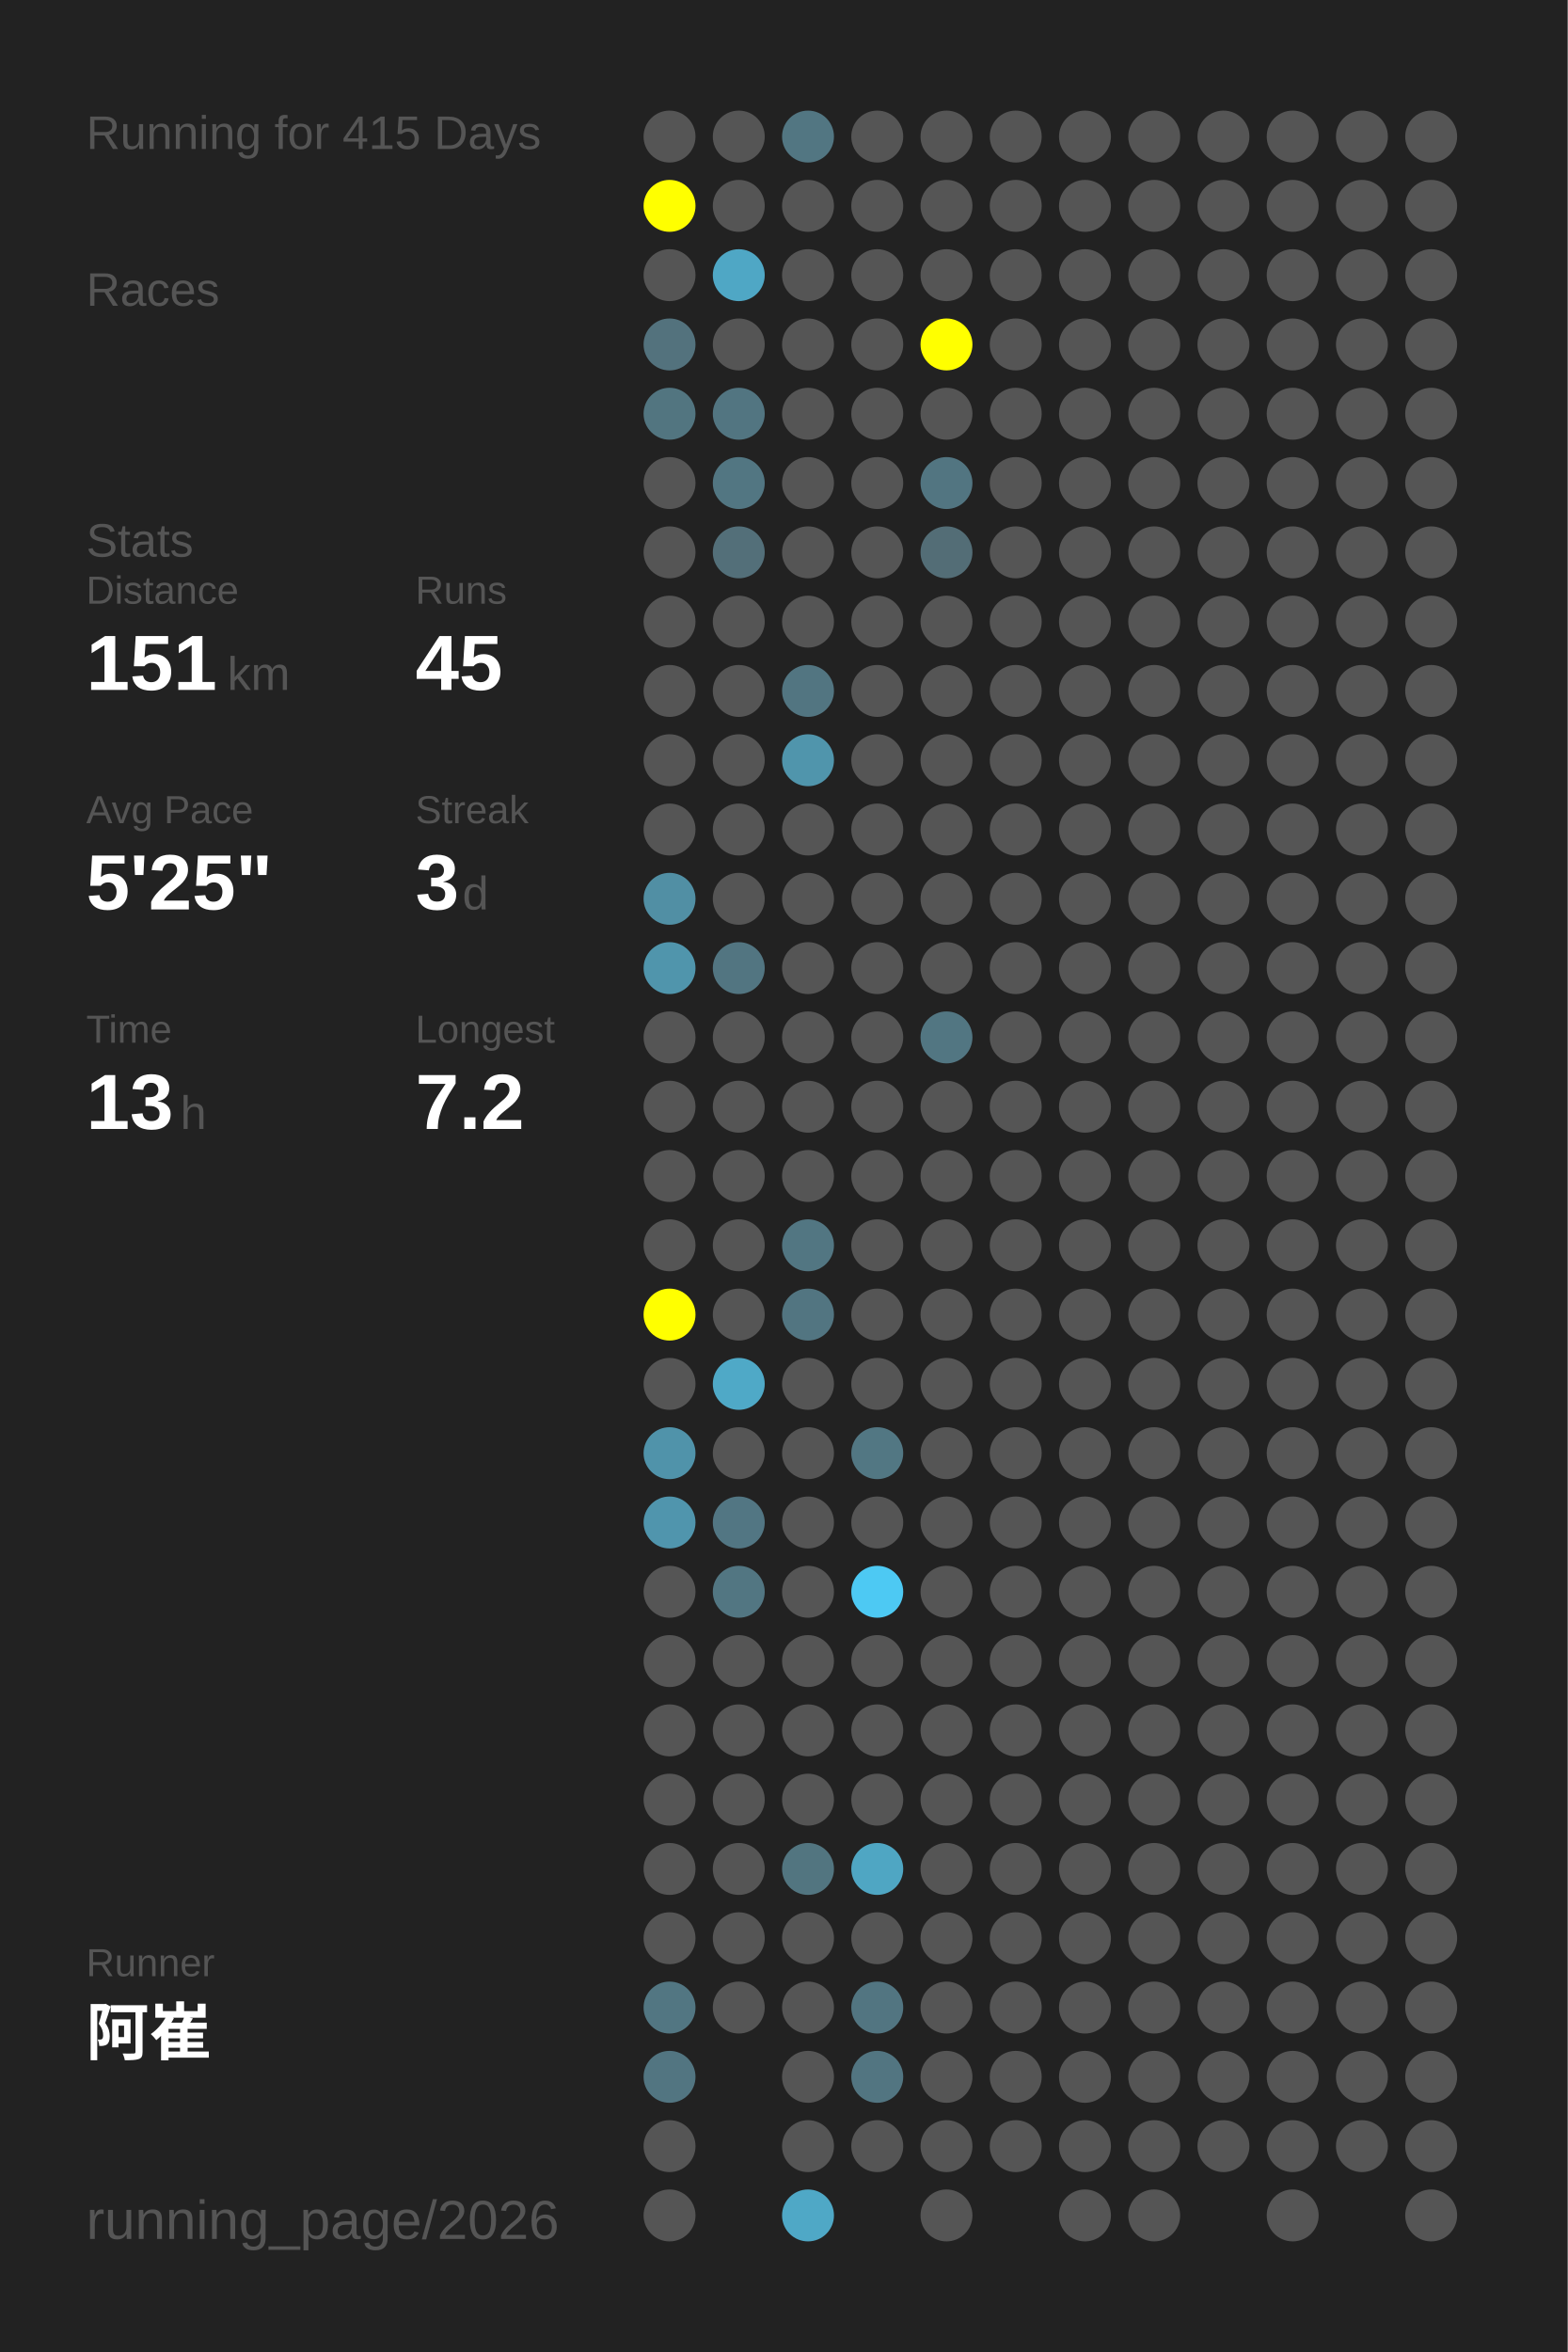
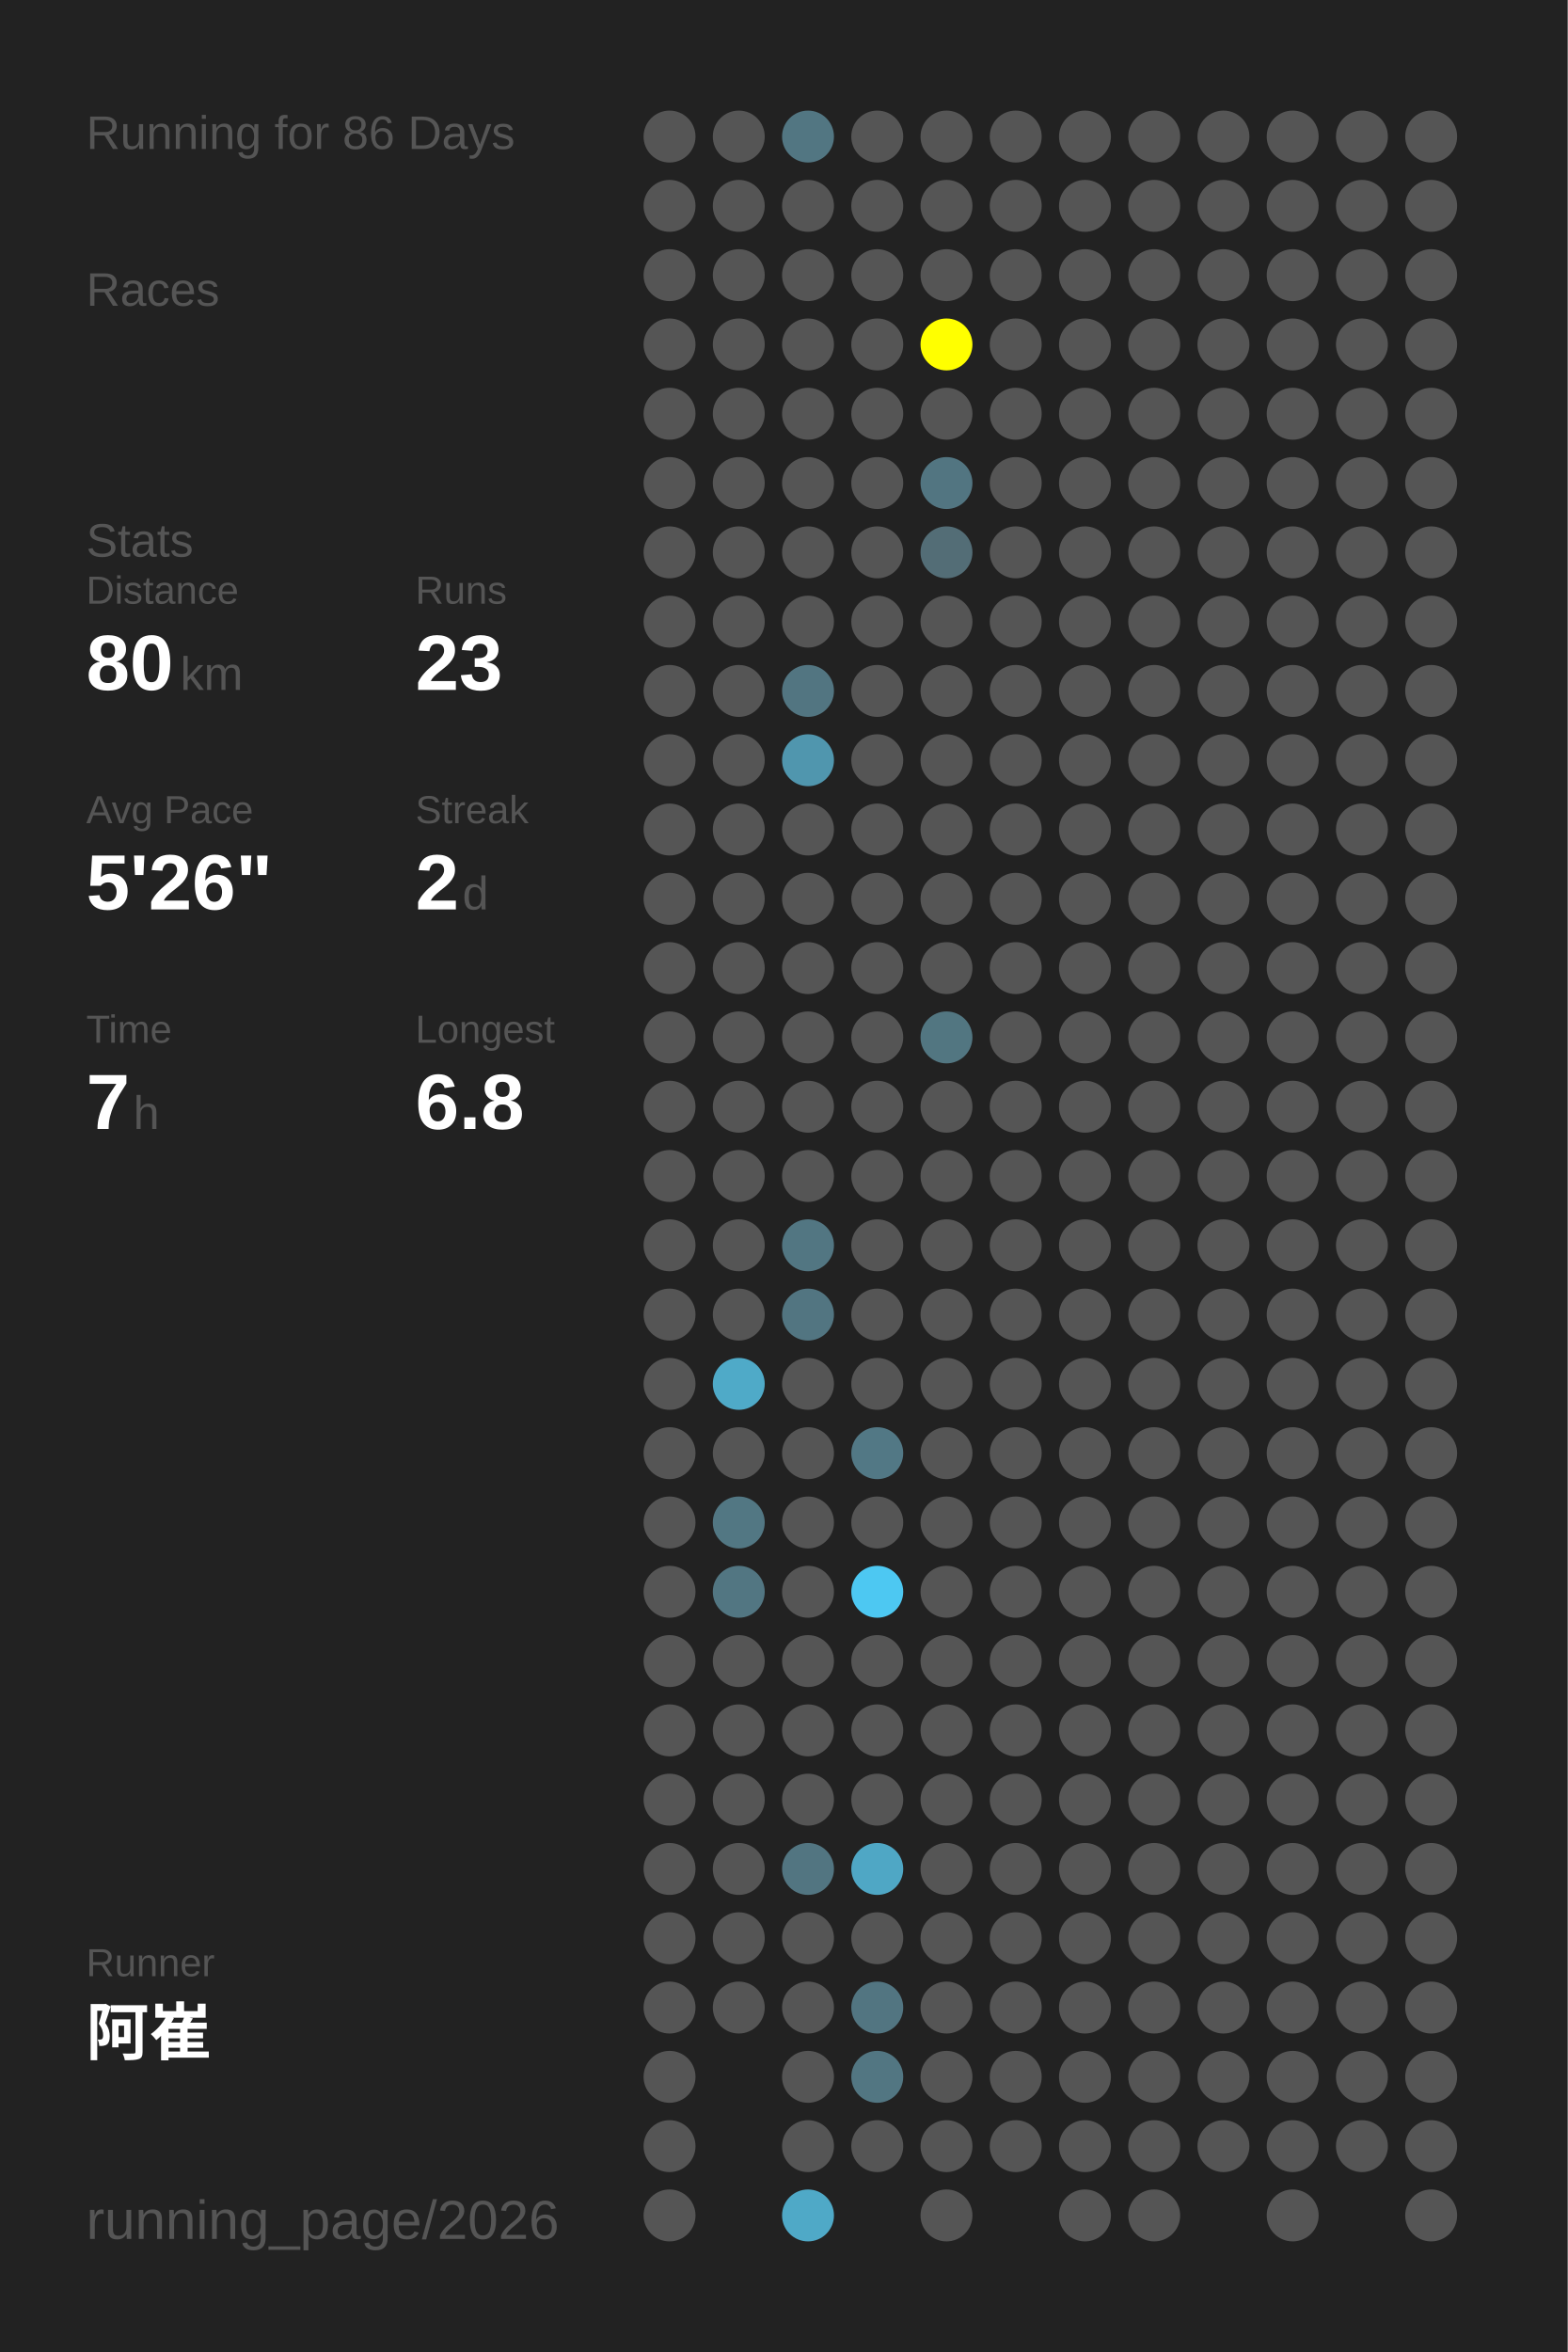
<svg xmlns="http://www.w3.org/2000/svg" baseProfile="full" height="300mm" version="1.1" viewBox="0,0,200,300" width="200mm">
  <defs />
  <rect fill="#222222" height="300" width="200" x="0" y="0" />
-   <text fill="#555555" style="font-size:6px; font-family:Arial;" x="11" y="19">Running for 415 Days</text>
+   <text fill="#555555" style="font-size:6px; font-family:Arial;" x="11" y="19">Running for 86 Days</text>
  <text fill="#555555" style="font-size:6px; font-family:Arial;" x="11" y="39">Races</text>
  <text fill="#555555" style="font-size:6px; font-family:Arial;" x="11" y="71">Stats</text>
  <text fill="#555555" style="font-size:5px; font-family:Arial;" x="11" y="77">Distance</text>
-   <text fill="#FFFFFF" style="font-size:10px; font-family:Arial; font-weight:bold;" x="11" y="88">151</text>
-   <text fill="#555555" style="font-size:6px; font-family:Arial;" x="29" y="88">km</text>
+   <text fill="#FFFFFF" style="font-size:10px; font-family:Arial; font-weight:bold;" x="11" y="88">80</text>
+   <text fill="#555555" style="font-size:6px; font-family:Arial;" x="23" y="88">km</text>
  <text fill="#555555" style="font-size:5px; font-family:Arial;" x="53" y="77">Runs</text>
-   <text fill="#FFFFFF" style="font-size:10px; font-family:Arial; font-weight:bold;" x="53" y="88">45</text>
+   <text fill="#FFFFFF" style="font-size:10px; font-family:Arial; font-weight:bold;" x="53" y="88">23</text>
  <text fill="#555555" style="font-size:5px; font-family:Arial;" x="11" y="105">Avg Pace</text>
-   <text fill="#FFFFFF" style="font-size:10px; font-family:Arial; font-weight:bold;" x="11" y="116">5'25"</text>
+   <text fill="#FFFFFF" style="font-size:10px; font-family:Arial; font-weight:bold;" x="11" y="116">5'26"</text>
  <text fill="#555555" style="font-size:5px; font-family:Arial;" x="53" y="105">Streak</text>
-   <text fill="#FFFFFF" style="font-size:10px; font-family:Arial; font-weight:bold;" x="53" y="116">3</text>
+   <text fill="#FFFFFF" style="font-size:10px; font-family:Arial; font-weight:bold;" x="53" y="116">2</text>
  <text fill="#555555" style="font-size:6px; font-family:Arial;" x="59" y="116">d</text>
  <text fill="#555555" style="font-size:5px; font-family:Arial;" x="11" y="133">Time</text>
-   <text fill="#FFFFFF" style="font-size:10px; font-family:Arial; font-weight:bold;" x="11" y="144">13</text>
-   <text fill="#555555" style="font-size:6px; font-family:Arial;" x="23" y="144">h</text>
+   <text fill="#FFFFFF" style="font-size:10px; font-family:Arial; font-weight:bold;" x="11" y="144">7</text>
+   <text fill="#555555" style="font-size:6px; font-family:Arial;" x="17" y="144">h</text>
  <text fill="#555555" style="font-size:5px; font-family:Arial;" x="53" y="133">Longest</text>
-   <text fill="#FFFFFF" style="font-size:10px; font-family:Arial; font-weight:bold;" x="53" y="144">7.2</text>
+   <text fill="#FFFFFF" style="font-size:10px; font-family:Arial; font-weight:bold;" x="53" y="144">6.8</text>
  <text fill="#555555" style="font-size:5px; font-family:Arial;" x="11" y="252.065">Runner</text>
  <text fill="#FFFFFF" style="font-size:8px; font-family:Arial; font-weight:bold;" x="11" y="262.065">阿崔</text>
  <text fill="#555555" style="font-size:7px; font-family:Arial;" x="11" y="285.581">running_page/2026</text>
  <circle cx="85.417" cy="17.419" fill="#555555" r="3.312" />
-   <circle cx="85.417" cy="26.258" fill="#FFFF00" r="3.312" />
+   <circle cx="85.417" cy="26.258" fill="#555555" r="3.312" />
  <circle cx="85.417" cy="35.097" fill="#555555" r="3.312" />
-   <circle cx="85.417" cy="43.935" fill="#53727d" r="3.312" />
-   <circle cx="85.417" cy="52.774" fill="#527580" r="3.312" />
+   <circle cx="85.417" cy="43.935" fill="#555555" r="3.312" />
+   <circle cx="85.417" cy="52.774" fill="#555555" r="3.312" />
  <circle cx="85.417" cy="61.613" fill="#555555" r="3.312" />
  <circle cx="85.417" cy="70.452" fill="#555555" r="3.312" />
  <circle cx="85.417" cy="79.29" fill="#555555" r="3.312" />
  <circle cx="85.417" cy="88.129" fill="#555555" r="3.312" />
  <circle cx="85.417" cy="96.968" fill="#555555" r="3.312" />
  <circle cx="85.417" cy="105.806" fill="#555555" r="3.312" />
-   <circle cx="85.417" cy="114.645" fill="#518fa4" r="3.312" />
-   <circle cx="85.417" cy="123.484" fill="#5095ac" r="3.312" />
+   <circle cx="85.417" cy="114.645" fill="#555555" r="3.312" />
+   <circle cx="85.417" cy="123.484" fill="#555555" r="3.312" />
  <circle cx="85.417" cy="132.323" fill="#555555" r="3.312" />
  <circle cx="85.417" cy="141.161" fill="#555555" r="3.312" />
  <circle cx="85.417" cy="150" fill="#555555" r="3.312" />
  <circle cx="85.417" cy="158.839" fill="#555555" r="3.312" />
-   <circle cx="85.417" cy="167.677" fill="#FFFF00" r="3.312" />
+   <circle cx="85.417" cy="167.677" fill="#555555" r="3.312" />
  <circle cx="85.417" cy="176.516" fill="#555555" r="3.312" />
-   <circle cx="85.417" cy="185.355" fill="#5093aa" r="3.312" />
-   <circle cx="85.417" cy="194.194" fill="#5095ad" r="3.312" />
+   <circle cx="85.417" cy="185.355" fill="#555555" r="3.312" />
+   <circle cx="85.417" cy="194.194" fill="#555555" r="3.312" />
  <circle cx="85.417" cy="203.032" fill="#555555" r="3.312" />
  <circle cx="85.417" cy="211.871" fill="#555555" r="3.312" />
  <circle cx="85.417" cy="220.71" fill="#555555" r="3.312" />
  <circle cx="85.417" cy="229.548" fill="#555555" r="3.312" />
  <circle cx="85.417" cy="238.387" fill="#555555" r="3.312" />
  <circle cx="85.417" cy="247.226" fill="#555555" r="3.312" />
-   <circle cx="85.417" cy="256.065" fill="#527682" r="3.312" />
-   <circle cx="85.417" cy="264.903" fill="#527581" r="3.312" />
+   <circle cx="85.417" cy="256.065" fill="#555555" r="3.312" />
+   <circle cx="85.417" cy="264.903" fill="#555555" r="3.312" />
  <circle cx="85.417" cy="273.742" fill="#555555" r="3.312" />
  <circle cx="85.417" cy="282.581" fill="#555555" r="3.312" />
  <circle cx="94.25" cy="17.419" fill="#555555" r="3.312" />
  <circle cx="94.25" cy="26.258" fill="#555555" r="3.312" />
-   <circle cx="94.25" cy="35.097" fill="#4fa7c5" r="3.312" />
+   <circle cx="94.25" cy="35.097" fill="#555555" r="3.312" />
  <circle cx="94.25" cy="43.935" fill="#555555" r="3.312" />
-   <circle cx="94.25" cy="52.774" fill="#527581" r="3.312" />
-   <circle cx="94.25" cy="61.613" fill="#527682" r="3.312" />
-   <circle cx="94.25" cy="70.452" fill="#536f79" r="3.312" />
+   <circle cx="94.25" cy="52.774" fill="#555555" r="3.312" />
+   <circle cx="94.25" cy="61.613" fill="#555555" r="3.312" />
+   <circle cx="94.25" cy="70.452" fill="#555555" r="3.312" />
  <circle cx="94.25" cy="79.29" fill="#555555" r="3.312" />
  <circle cx="94.25" cy="88.129" fill="#555555" r="3.312" />
  <circle cx="94.25" cy="96.968" fill="#555555" r="3.312" />
  <circle cx="94.25" cy="105.806" fill="#555555" r="3.312" />
  <circle cx="94.25" cy="114.645" fill="#555555" r="3.312" />
-   <circle cx="94.25" cy="123.484" fill="#527581" r="3.312" />
+   <circle cx="94.25" cy="123.484" fill="#555555" r="3.312" />
  <circle cx="94.25" cy="132.323" fill="#555555" r="3.312" />
  <circle cx="94.25" cy="141.161" fill="#555555" r="3.312" />
  <circle cx="94.25" cy="150" fill="#555555" r="3.312" />
  <circle cx="94.25" cy="158.839" fill="#555555" r="3.312" />
  <circle cx="94.25" cy="167.677" fill="#555555" r="3.312" />
-   <circle cx="94.25" cy="176.516" fill="#4fa9c7" r="3.312" />
+   <circle cx="94.25" cy="176.516" fill="#4faac8" r="3.312" />
  <circle cx="94.25" cy="185.355" fill="#555555" r="3.312" />
-   <circle cx="94.25" cy="194.194" fill="#527683" r="3.312" />
+   <circle cx="94.25" cy="194.194" fill="#527783" r="3.312" />
  <circle cx="94.25" cy="203.032" fill="#527682" r="3.312" />
  <circle cx="94.25" cy="211.871" fill="#555555" r="3.312" />
  <circle cx="94.25" cy="220.71" fill="#555555" r="3.312" />
  <circle cx="94.25" cy="229.548" fill="#555555" r="3.312" />
  <circle cx="94.25" cy="238.387" fill="#555555" r="3.312" />
  <circle cx="94.25" cy="247.226" fill="#555555" r="3.312" />
  <circle cx="94.25" cy="256.065" fill="#555555" r="3.312" />
  <circle cx="103.083" cy="17.419" fill="#527682" r="3.312" />
  <circle cx="103.083" cy="26.258" fill="#555555" r="3.312" />
  <circle cx="103.083" cy="35.097" fill="#555555" r="3.312" />
  <circle cx="103.083" cy="43.935" fill="#555555" r="3.312" />
  <circle cx="103.083" cy="52.774" fill="#555555" r="3.312" />
  <circle cx="103.083" cy="61.613" fill="#555555" r="3.312" />
  <circle cx="103.083" cy="70.452" fill="#555555" r="3.312" />
  <circle cx="103.083" cy="79.29" fill="#555555" r="3.312" />
  <circle cx="103.083" cy="88.129" fill="#527581" r="3.312" />
-   <circle cx="103.083" cy="96.968" fill="#5095ac" r="3.312" />
+   <circle cx="103.083" cy="96.968" fill="#5096ae" r="3.312" />
  <circle cx="103.083" cy="105.806" fill="#555555" r="3.312" />
  <circle cx="103.083" cy="114.645" fill="#555555" r="3.312" />
  <circle cx="103.083" cy="123.484" fill="#555555" r="3.312" />
  <circle cx="103.083" cy="132.323" fill="#555555" r="3.312" />
  <circle cx="103.083" cy="141.161" fill="#555555" r="3.312" />
  <circle cx="103.083" cy="150" fill="#555555" r="3.312" />
  <circle cx="103.083" cy="158.839" fill="#527682" r="3.312" />
  <circle cx="103.083" cy="167.677" fill="#527581" r="3.312" />
  <circle cx="103.083" cy="176.516" fill="#555555" r="3.312" />
  <circle cx="103.083" cy="185.355" fill="#555555" r="3.312" />
  <circle cx="103.083" cy="194.194" fill="#555555" r="3.312" />
  <circle cx="103.083" cy="203.032" fill="#555555" r="3.312" />
  <circle cx="103.083" cy="211.871" fill="#555555" r="3.312" />
  <circle cx="103.083" cy="220.71" fill="#555555" r="3.312" />
  <circle cx="103.083" cy="229.548" fill="#555555" r="3.312" />
-   <circle cx="103.083" cy="238.387" fill="#527580" r="3.312" />
+   <circle cx="103.083" cy="238.387" fill="#527581" r="3.312" />
  <circle cx="103.083" cy="247.226" fill="#555555" r="3.312" />
  <circle cx="103.083" cy="256.065" fill="#555555" r="3.312" />
  <circle cx="103.083" cy="264.903" fill="#555555" r="3.312" />
  <circle cx="103.083" cy="273.742" fill="#555555" r="3.312" />
-   <circle cx="103.083" cy="282.581" fill="#4fa8c6" r="3.312" />
+   <circle cx="103.083" cy="282.581" fill="#4fa9c7" r="3.312" />
  <circle cx="111.917" cy="17.419" fill="#555555" r="3.312" />
  <circle cx="111.917" cy="26.258" fill="#555555" r="3.312" />
  <circle cx="111.917" cy="35.097" fill="#555555" r="3.312" />
  <circle cx="111.917" cy="43.935" fill="#555555" r="3.312" />
  <circle cx="111.917" cy="52.774" fill="#555555" r="3.312" />
  <circle cx="111.917" cy="61.613" fill="#555555" r="3.312" />
  <circle cx="111.917" cy="70.452" fill="#555555" r="3.312" />
  <circle cx="111.917" cy="79.29" fill="#555555" r="3.312" />
  <circle cx="111.917" cy="88.129" fill="#555555" r="3.312" />
  <circle cx="111.917" cy="96.968" fill="#555555" r="3.312" />
  <circle cx="111.917" cy="105.806" fill="#555555" r="3.312" />
  <circle cx="111.917" cy="114.645" fill="#555555" r="3.312" />
  <circle cx="111.917" cy="123.484" fill="#555555" r="3.312" />
  <circle cx="111.917" cy="132.323" fill="#555555" r="3.312" />
  <circle cx="111.917" cy="141.161" fill="#555555" r="3.312" />
  <circle cx="111.917" cy="150" fill="#555555" r="3.312" />
  <circle cx="111.917" cy="158.839" fill="#555555" r="3.312" />
  <circle cx="111.917" cy="167.677" fill="#555555" r="3.312" />
  <circle cx="111.917" cy="176.516" fill="#555555" r="3.312" />
-   <circle cx="111.917" cy="185.355" fill="#527783" r="3.312" />
+   <circle cx="111.917" cy="185.355" fill="#527885" r="3.312" />
  <circle cx="111.917" cy="194.194" fill="#555555" r="3.312" />
-   <circle cx="111.917" cy="203.032" fill="#4dc9f3" r="3.312" />
+   <circle cx="111.917" cy="203.032" fill="#4dc8f2" r="3.312" />
  <circle cx="111.917" cy="211.871" fill="#555555" r="3.312" />
  <circle cx="111.917" cy="220.71" fill="#555555" r="3.312" />
  <circle cx="111.917" cy="229.548" fill="#555555" r="3.312" />
-   <circle cx="111.917" cy="238.387" fill="#4fa6c3" r="3.312" />
+   <circle cx="111.917" cy="238.387" fill="#4fa7c5" r="3.312" />
  <circle cx="111.917" cy="247.226" fill="#555555" r="3.312" />
  <circle cx="111.917" cy="256.065" fill="#527581" r="3.312" />
-   <circle cx="111.917" cy="264.903" fill="#527581" r="3.312" />
+   <circle cx="111.917" cy="264.903" fill="#527682" r="3.312" />
  <circle cx="111.917" cy="273.742" fill="#555555" r="3.312" />
  <circle cx="120.75" cy="17.419" fill="#555555" r="3.312" />
  <circle cx="120.75" cy="26.258" fill="#555555" r="3.312" />
  <circle cx="120.75" cy="35.097" fill="#555555" r="3.312" />
  <circle cx="120.75" cy="43.935" fill="#FFFF00" r="3.312" />
  <circle cx="120.75" cy="52.774" fill="#555555" r="3.312" />
  <circle cx="120.75" cy="61.613" fill="#527581" r="3.312" />
  <circle cx="120.75" cy="70.452" fill="#536d76" r="3.312" />
  <circle cx="120.75" cy="79.29" fill="#555555" r="3.312" />
  <circle cx="120.75" cy="88.129" fill="#555555" r="3.312" />
  <circle cx="120.75" cy="96.968" fill="#555555" r="3.312" />
  <circle cx="120.75" cy="105.806" fill="#555555" r="3.312" />
  <circle cx="120.75" cy="114.645" fill="#555555" r="3.312" />
  <circle cx="120.75" cy="123.484" fill="#555555" r="3.312" />
-   <circle cx="120.75" cy="132.323" fill="#527682" r="3.312" />
+   <circle cx="120.75" cy="132.323" fill="#527681" r="3.312" />
  <circle cx="120.75" cy="141.161" fill="#555555" r="3.312" />
  <circle cx="120.75" cy="150" fill="#555555" r="3.312" />
  <circle cx="120.75" cy="158.839" fill="#555555" r="3.312" />
  <circle cx="120.75" cy="167.677" fill="#555555" r="3.312" />
  <circle cx="120.75" cy="176.516" fill="#555555" r="3.312" />
  <circle cx="120.75" cy="185.355" fill="#555555" r="3.312" />
  <circle cx="120.75" cy="194.194" fill="#555555" r="3.312" />
  <circle cx="120.75" cy="203.032" fill="#555555" r="3.312" />
  <circle cx="120.75" cy="211.871" fill="#555555" r="3.312" />
  <circle cx="120.75" cy="220.71" fill="#555555" r="3.312" />
  <circle cx="120.75" cy="229.548" fill="#555555" r="3.312" />
  <circle cx="120.75" cy="238.387" fill="#555555" r="3.312" />
  <circle cx="120.75" cy="247.226" fill="#555555" r="3.312" />
  <circle cx="120.75" cy="256.065" fill="#555555" r="3.312" />
  <circle cx="120.75" cy="264.903" fill="#555555" r="3.312" />
  <circle cx="120.75" cy="273.742" fill="#555555" r="3.312" />
  <circle cx="120.75" cy="282.581" fill="#555555" r="3.312" />
  <circle cx="129.583" cy="17.419" fill="#555555" r="3.312" />
  <circle cx="129.583" cy="26.258" fill="#555555" r="3.312" />
  <circle cx="129.583" cy="35.097" fill="#555555" r="3.312" />
  <circle cx="129.583" cy="43.935" fill="#555555" r="3.312" />
  <circle cx="129.583" cy="52.774" fill="#555555" r="3.312" />
  <circle cx="129.583" cy="61.613" fill="#555555" r="3.312" />
  <circle cx="129.583" cy="70.452" fill="#555555" r="3.312" />
  <circle cx="129.583" cy="79.29" fill="#555555" r="3.312" />
  <circle cx="129.583" cy="88.129" fill="#555555" r="3.312" />
  <circle cx="129.583" cy="96.968" fill="#555555" r="3.312" />
  <circle cx="129.583" cy="105.806" fill="#555555" r="3.312" />
  <circle cx="129.583" cy="114.645" fill="#555555" r="3.312" />
  <circle cx="129.583" cy="123.484" fill="#555555" r="3.312" />
  <circle cx="129.583" cy="132.323" fill="#555555" r="3.312" />
  <circle cx="129.583" cy="141.161" fill="#555555" r="3.312" />
  <circle cx="129.583" cy="150" fill="#555555" r="3.312" />
  <circle cx="129.583" cy="158.839" fill="#555555" r="3.312" />
  <circle cx="129.583" cy="167.677" fill="#555555" r="3.312" />
  <circle cx="129.583" cy="176.516" fill="#555555" r="3.312" />
  <circle cx="129.583" cy="185.355" fill="#555555" r="3.312" />
  <circle cx="129.583" cy="194.194" fill="#555555" r="3.312" />
  <circle cx="129.583" cy="203.032" fill="#555555" r="3.312" />
  <circle cx="129.583" cy="211.871" fill="#555555" r="3.312" />
  <circle cx="129.583" cy="220.71" fill="#555555" r="3.312" />
  <circle cx="129.583" cy="229.548" fill="#555555" r="3.312" />
  <circle cx="129.583" cy="238.387" fill="#555555" r="3.312" />
  <circle cx="129.583" cy="247.226" fill="#555555" r="3.312" />
  <circle cx="129.583" cy="256.065" fill="#555555" r="3.312" />
  <circle cx="129.583" cy="264.903" fill="#555555" r="3.312" />
  <circle cx="129.583" cy="273.742" fill="#555555" r="3.312" />
  <circle cx="138.417" cy="17.419" fill="#555555" r="3.312" />
  <circle cx="138.417" cy="26.258" fill="#555555" r="3.312" />
  <circle cx="138.417" cy="35.097" fill="#555555" r="3.312" />
  <circle cx="138.417" cy="43.935" fill="#555555" r="3.312" />
  <circle cx="138.417" cy="52.774" fill="#555555" r="3.312" />
  <circle cx="138.417" cy="61.613" fill="#555555" r="3.312" />
  <circle cx="138.417" cy="70.452" fill="#555555" r="3.312" />
  <circle cx="138.417" cy="79.29" fill="#555555" r="3.312" />
  <circle cx="138.417" cy="88.129" fill="#555555" r="3.312" />
  <circle cx="138.417" cy="96.968" fill="#555555" r="3.312" />
  <circle cx="138.417" cy="105.806" fill="#555555" r="3.312" />
  <circle cx="138.417" cy="114.645" fill="#555555" r="3.312" />
  <circle cx="138.417" cy="123.484" fill="#555555" r="3.312" />
  <circle cx="138.417" cy="132.323" fill="#555555" r="3.312" />
  <circle cx="138.417" cy="141.161" fill="#555555" r="3.312" />
  <circle cx="138.417" cy="150" fill="#555555" r="3.312" />
  <circle cx="138.417" cy="158.839" fill="#555555" r="3.312" />
  <circle cx="138.417" cy="167.677" fill="#555555" r="3.312" />
  <circle cx="138.417" cy="176.516" fill="#555555" r="3.312" />
  <circle cx="138.417" cy="185.355" fill="#555555" r="3.312" />
  <circle cx="138.417" cy="194.194" fill="#555555" r="3.312" />
  <circle cx="138.417" cy="203.032" fill="#555555" r="3.312" />
  <circle cx="138.417" cy="211.871" fill="#555555" r="3.312" />
  <circle cx="138.417" cy="220.71" fill="#555555" r="3.312" />
  <circle cx="138.417" cy="229.548" fill="#555555" r="3.312" />
  <circle cx="138.417" cy="238.387" fill="#555555" r="3.312" />
  <circle cx="138.417" cy="247.226" fill="#555555" r="3.312" />
  <circle cx="138.417" cy="256.065" fill="#555555" r="3.312" />
  <circle cx="138.417" cy="264.903" fill="#555555" r="3.312" />
  <circle cx="138.417" cy="273.742" fill="#555555" r="3.312" />
  <circle cx="138.417" cy="282.581" fill="#555555" r="3.312" />
  <circle cx="147.25" cy="17.419" fill="#555555" r="3.312" />
  <circle cx="147.25" cy="26.258" fill="#555555" r="3.312" />
  <circle cx="147.25" cy="35.097" fill="#555555" r="3.312" />
  <circle cx="147.25" cy="43.935" fill="#555555" r="3.312" />
  <circle cx="147.25" cy="52.774" fill="#555555" r="3.312" />
  <circle cx="147.25" cy="61.613" fill="#555555" r="3.312" />
  <circle cx="147.25" cy="70.452" fill="#555555" r="3.312" />
  <circle cx="147.25" cy="79.29" fill="#555555" r="3.312" />
  <circle cx="147.25" cy="88.129" fill="#555555" r="3.312" />
  <circle cx="147.25" cy="96.968" fill="#555555" r="3.312" />
  <circle cx="147.25" cy="105.806" fill="#555555" r="3.312" />
  <circle cx="147.25" cy="114.645" fill="#555555" r="3.312" />
  <circle cx="147.25" cy="123.484" fill="#555555" r="3.312" />
  <circle cx="147.25" cy="132.323" fill="#555555" r="3.312" />
  <circle cx="147.25" cy="141.161" fill="#555555" r="3.312" />
  <circle cx="147.25" cy="150" fill="#555555" r="3.312" />
  <circle cx="147.25" cy="158.839" fill="#555555" r="3.312" />
  <circle cx="147.25" cy="167.677" fill="#555555" r="3.312" />
  <circle cx="147.25" cy="176.516" fill="#555555" r="3.312" />
  <circle cx="147.25" cy="185.355" fill="#555555" r="3.312" />
  <circle cx="147.25" cy="194.194" fill="#555555" r="3.312" />
  <circle cx="147.25" cy="203.032" fill="#555555" r="3.312" />
  <circle cx="147.25" cy="211.871" fill="#555555" r="3.312" />
  <circle cx="147.25" cy="220.71" fill="#555555" r="3.312" />
  <circle cx="147.25" cy="229.548" fill="#555555" r="3.312" />
  <circle cx="147.25" cy="238.387" fill="#555555" r="3.312" />
  <circle cx="147.25" cy="247.226" fill="#555555" r="3.312" />
  <circle cx="147.25" cy="256.065" fill="#555555" r="3.312" />
  <circle cx="147.25" cy="264.903" fill="#555555" r="3.312" />
  <circle cx="147.25" cy="273.742" fill="#555555" r="3.312" />
  <circle cx="147.25" cy="282.581" fill="#555555" r="3.312" />
  <circle cx="156.083" cy="17.419" fill="#555555" r="3.312" />
  <circle cx="156.083" cy="26.258" fill="#555555" r="3.312" />
  <circle cx="156.083" cy="35.097" fill="#555555" r="3.312" />
  <circle cx="156.083" cy="43.935" fill="#555555" r="3.312" />
  <circle cx="156.083" cy="52.774" fill="#555555" r="3.312" />
  <circle cx="156.083" cy="61.613" fill="#555555" r="3.312" />
  <circle cx="156.083" cy="70.452" fill="#555555" r="3.312" />
  <circle cx="156.083" cy="79.29" fill="#555555" r="3.312" />
  <circle cx="156.083" cy="88.129" fill="#555555" r="3.312" />
  <circle cx="156.083" cy="96.968" fill="#555555" r="3.312" />
  <circle cx="156.083" cy="105.806" fill="#555555" r="3.312" />
  <circle cx="156.083" cy="114.645" fill="#555555" r="3.312" />
  <circle cx="156.083" cy="123.484" fill="#555555" r="3.312" />
  <circle cx="156.083" cy="132.323" fill="#555555" r="3.312" />
  <circle cx="156.083" cy="141.161" fill="#555555" r="3.312" />
  <circle cx="156.083" cy="150" fill="#555555" r="3.312" />
  <circle cx="156.083" cy="158.839" fill="#555555" r="3.312" />
  <circle cx="156.083" cy="167.677" fill="#555555" r="3.312" />
  <circle cx="156.083" cy="176.516" fill="#555555" r="3.312" />
  <circle cx="156.083" cy="185.355" fill="#555555" r="3.312" />
  <circle cx="156.083" cy="194.194" fill="#555555" r="3.312" />
  <circle cx="156.083" cy="203.032" fill="#555555" r="3.312" />
  <circle cx="156.083" cy="211.871" fill="#555555" r="3.312" />
  <circle cx="156.083" cy="220.71" fill="#555555" r="3.312" />
  <circle cx="156.083" cy="229.548" fill="#555555" r="3.312" />
  <circle cx="156.083" cy="238.387" fill="#555555" r="3.312" />
  <circle cx="156.083" cy="247.226" fill="#555555" r="3.312" />
  <circle cx="156.083" cy="256.065" fill="#555555" r="3.312" />
  <circle cx="156.083" cy="264.903" fill="#555555" r="3.312" />
  <circle cx="156.083" cy="273.742" fill="#555555" r="3.312" />
  <circle cx="164.917" cy="17.419" fill="#555555" r="3.312" />
  <circle cx="164.917" cy="26.258" fill="#555555" r="3.312" />
  <circle cx="164.917" cy="35.097" fill="#555555" r="3.312" />
  <circle cx="164.917" cy="43.935" fill="#555555" r="3.312" />
  <circle cx="164.917" cy="52.774" fill="#555555" r="3.312" />
  <circle cx="164.917" cy="61.613" fill="#555555" r="3.312" />
  <circle cx="164.917" cy="70.452" fill="#555555" r="3.312" />
  <circle cx="164.917" cy="79.29" fill="#555555" r="3.312" />
  <circle cx="164.917" cy="88.129" fill="#555555" r="3.312" />
  <circle cx="164.917" cy="96.968" fill="#555555" r="3.312" />
  <circle cx="164.917" cy="105.806" fill="#555555" r="3.312" />
  <circle cx="164.917" cy="114.645" fill="#555555" r="3.312" />
  <circle cx="164.917" cy="123.484" fill="#555555" r="3.312" />
  <circle cx="164.917" cy="132.323" fill="#555555" r="3.312" />
  <circle cx="164.917" cy="141.161" fill="#555555" r="3.312" />
  <circle cx="164.917" cy="150" fill="#555555" r="3.312" />
  <circle cx="164.917" cy="158.839" fill="#555555" r="3.312" />
  <circle cx="164.917" cy="167.677" fill="#555555" r="3.312" />
  <circle cx="164.917" cy="176.516" fill="#555555" r="3.312" />
  <circle cx="164.917" cy="185.355" fill="#555555" r="3.312" />
  <circle cx="164.917" cy="194.194" fill="#555555" r="3.312" />
  <circle cx="164.917" cy="203.032" fill="#555555" r="3.312" />
  <circle cx="164.917" cy="211.871" fill="#555555" r="3.312" />
  <circle cx="164.917" cy="220.71" fill="#555555" r="3.312" />
  <circle cx="164.917" cy="229.548" fill="#555555" r="3.312" />
  <circle cx="164.917" cy="238.387" fill="#555555" r="3.312" />
  <circle cx="164.917" cy="247.226" fill="#555555" r="3.312" />
  <circle cx="164.917" cy="256.065" fill="#555555" r="3.312" />
  <circle cx="164.917" cy="264.903" fill="#555555" r="3.312" />
  <circle cx="164.917" cy="273.742" fill="#555555" r="3.312" />
  <circle cx="164.917" cy="282.581" fill="#555555" r="3.312" />
  <circle cx="173.75" cy="17.419" fill="#555555" r="3.312" />
  <circle cx="173.75" cy="26.258" fill="#555555" r="3.312" />
  <circle cx="173.75" cy="35.097" fill="#555555" r="3.312" />
  <circle cx="173.75" cy="43.935" fill="#555555" r="3.312" />
  <circle cx="173.75" cy="52.774" fill="#555555" r="3.312" />
  <circle cx="173.75" cy="61.613" fill="#555555" r="3.312" />
  <circle cx="173.75" cy="70.452" fill="#555555" r="3.312" />
  <circle cx="173.75" cy="79.29" fill="#555555" r="3.312" />
  <circle cx="173.75" cy="88.129" fill="#555555" r="3.312" />
  <circle cx="173.75" cy="96.968" fill="#555555" r="3.312" />
  <circle cx="173.75" cy="105.806" fill="#555555" r="3.312" />
  <circle cx="173.75" cy="114.645" fill="#555555" r="3.312" />
  <circle cx="173.75" cy="123.484" fill="#555555" r="3.312" />
  <circle cx="173.75" cy="132.323" fill="#555555" r="3.312" />
  <circle cx="173.75" cy="141.161" fill="#555555" r="3.312" />
  <circle cx="173.75" cy="150" fill="#555555" r="3.312" />
  <circle cx="173.75" cy="158.839" fill="#555555" r="3.312" />
  <circle cx="173.75" cy="167.677" fill="#555555" r="3.312" />
  <circle cx="173.75" cy="176.516" fill="#555555" r="3.312" />
  <circle cx="173.75" cy="185.355" fill="#555555" r="3.312" />
  <circle cx="173.75" cy="194.194" fill="#555555" r="3.312" />
  <circle cx="173.75" cy="203.032" fill="#555555" r="3.312" />
  <circle cx="173.75" cy="211.871" fill="#555555" r="3.312" />
  <circle cx="173.75" cy="220.71" fill="#555555" r="3.312" />
  <circle cx="173.75" cy="229.548" fill="#555555" r="3.312" />
  <circle cx="173.75" cy="238.387" fill="#555555" r="3.312" />
  <circle cx="173.75" cy="247.226" fill="#555555" r="3.312" />
  <circle cx="173.75" cy="256.065" fill="#555555" r="3.312" />
  <circle cx="173.75" cy="264.903" fill="#555555" r="3.312" />
  <circle cx="173.75" cy="273.742" fill="#555555" r="3.312" />
  <circle cx="182.583" cy="17.419" fill="#555555" r="3.312" />
  <circle cx="182.583" cy="26.258" fill="#555555" r="3.312" />
  <circle cx="182.583" cy="35.097" fill="#555555" r="3.312" />
  <circle cx="182.583" cy="43.935" fill="#555555" r="3.312" />
  <circle cx="182.583" cy="52.774" fill="#555555" r="3.312" />
  <circle cx="182.583" cy="61.613" fill="#555555" r="3.312" />
  <circle cx="182.583" cy="70.452" fill="#555555" r="3.312" />
  <circle cx="182.583" cy="79.29" fill="#555555" r="3.312" />
  <circle cx="182.583" cy="88.129" fill="#555555" r="3.312" />
  <circle cx="182.583" cy="96.968" fill="#555555" r="3.312" />
  <circle cx="182.583" cy="105.806" fill="#555555" r="3.312" />
  <circle cx="182.583" cy="114.645" fill="#555555" r="3.312" />
  <circle cx="182.583" cy="123.484" fill="#555555" r="3.312" />
  <circle cx="182.583" cy="132.323" fill="#555555" r="3.312" />
  <circle cx="182.583" cy="141.161" fill="#555555" r="3.312" />
  <circle cx="182.583" cy="150" fill="#555555" r="3.312" />
  <circle cx="182.583" cy="158.839" fill="#555555" r="3.312" />
  <circle cx="182.583" cy="167.677" fill="#555555" r="3.312" />
  <circle cx="182.583" cy="176.516" fill="#555555" r="3.312" />
  <circle cx="182.583" cy="185.355" fill="#555555" r="3.312" />
  <circle cx="182.583" cy="194.194" fill="#555555" r="3.312" />
  <circle cx="182.583" cy="203.032" fill="#555555" r="3.312" />
  <circle cx="182.583" cy="211.871" fill="#555555" r="3.312" />
  <circle cx="182.583" cy="220.71" fill="#555555" r="3.312" />
  <circle cx="182.583" cy="229.548" fill="#555555" r="3.312" />
  <circle cx="182.583" cy="238.387" fill="#555555" r="3.312" />
  <circle cx="182.583" cy="247.226" fill="#555555" r="3.312" />
  <circle cx="182.583" cy="256.065" fill="#555555" r="3.312" />
  <circle cx="182.583" cy="264.903" fill="#555555" r="3.312" />
  <circle cx="182.583" cy="273.742" fill="#555555" r="3.312" />
  <circle cx="182.583" cy="282.581" fill="#555555" r="3.312" />
</svg>
